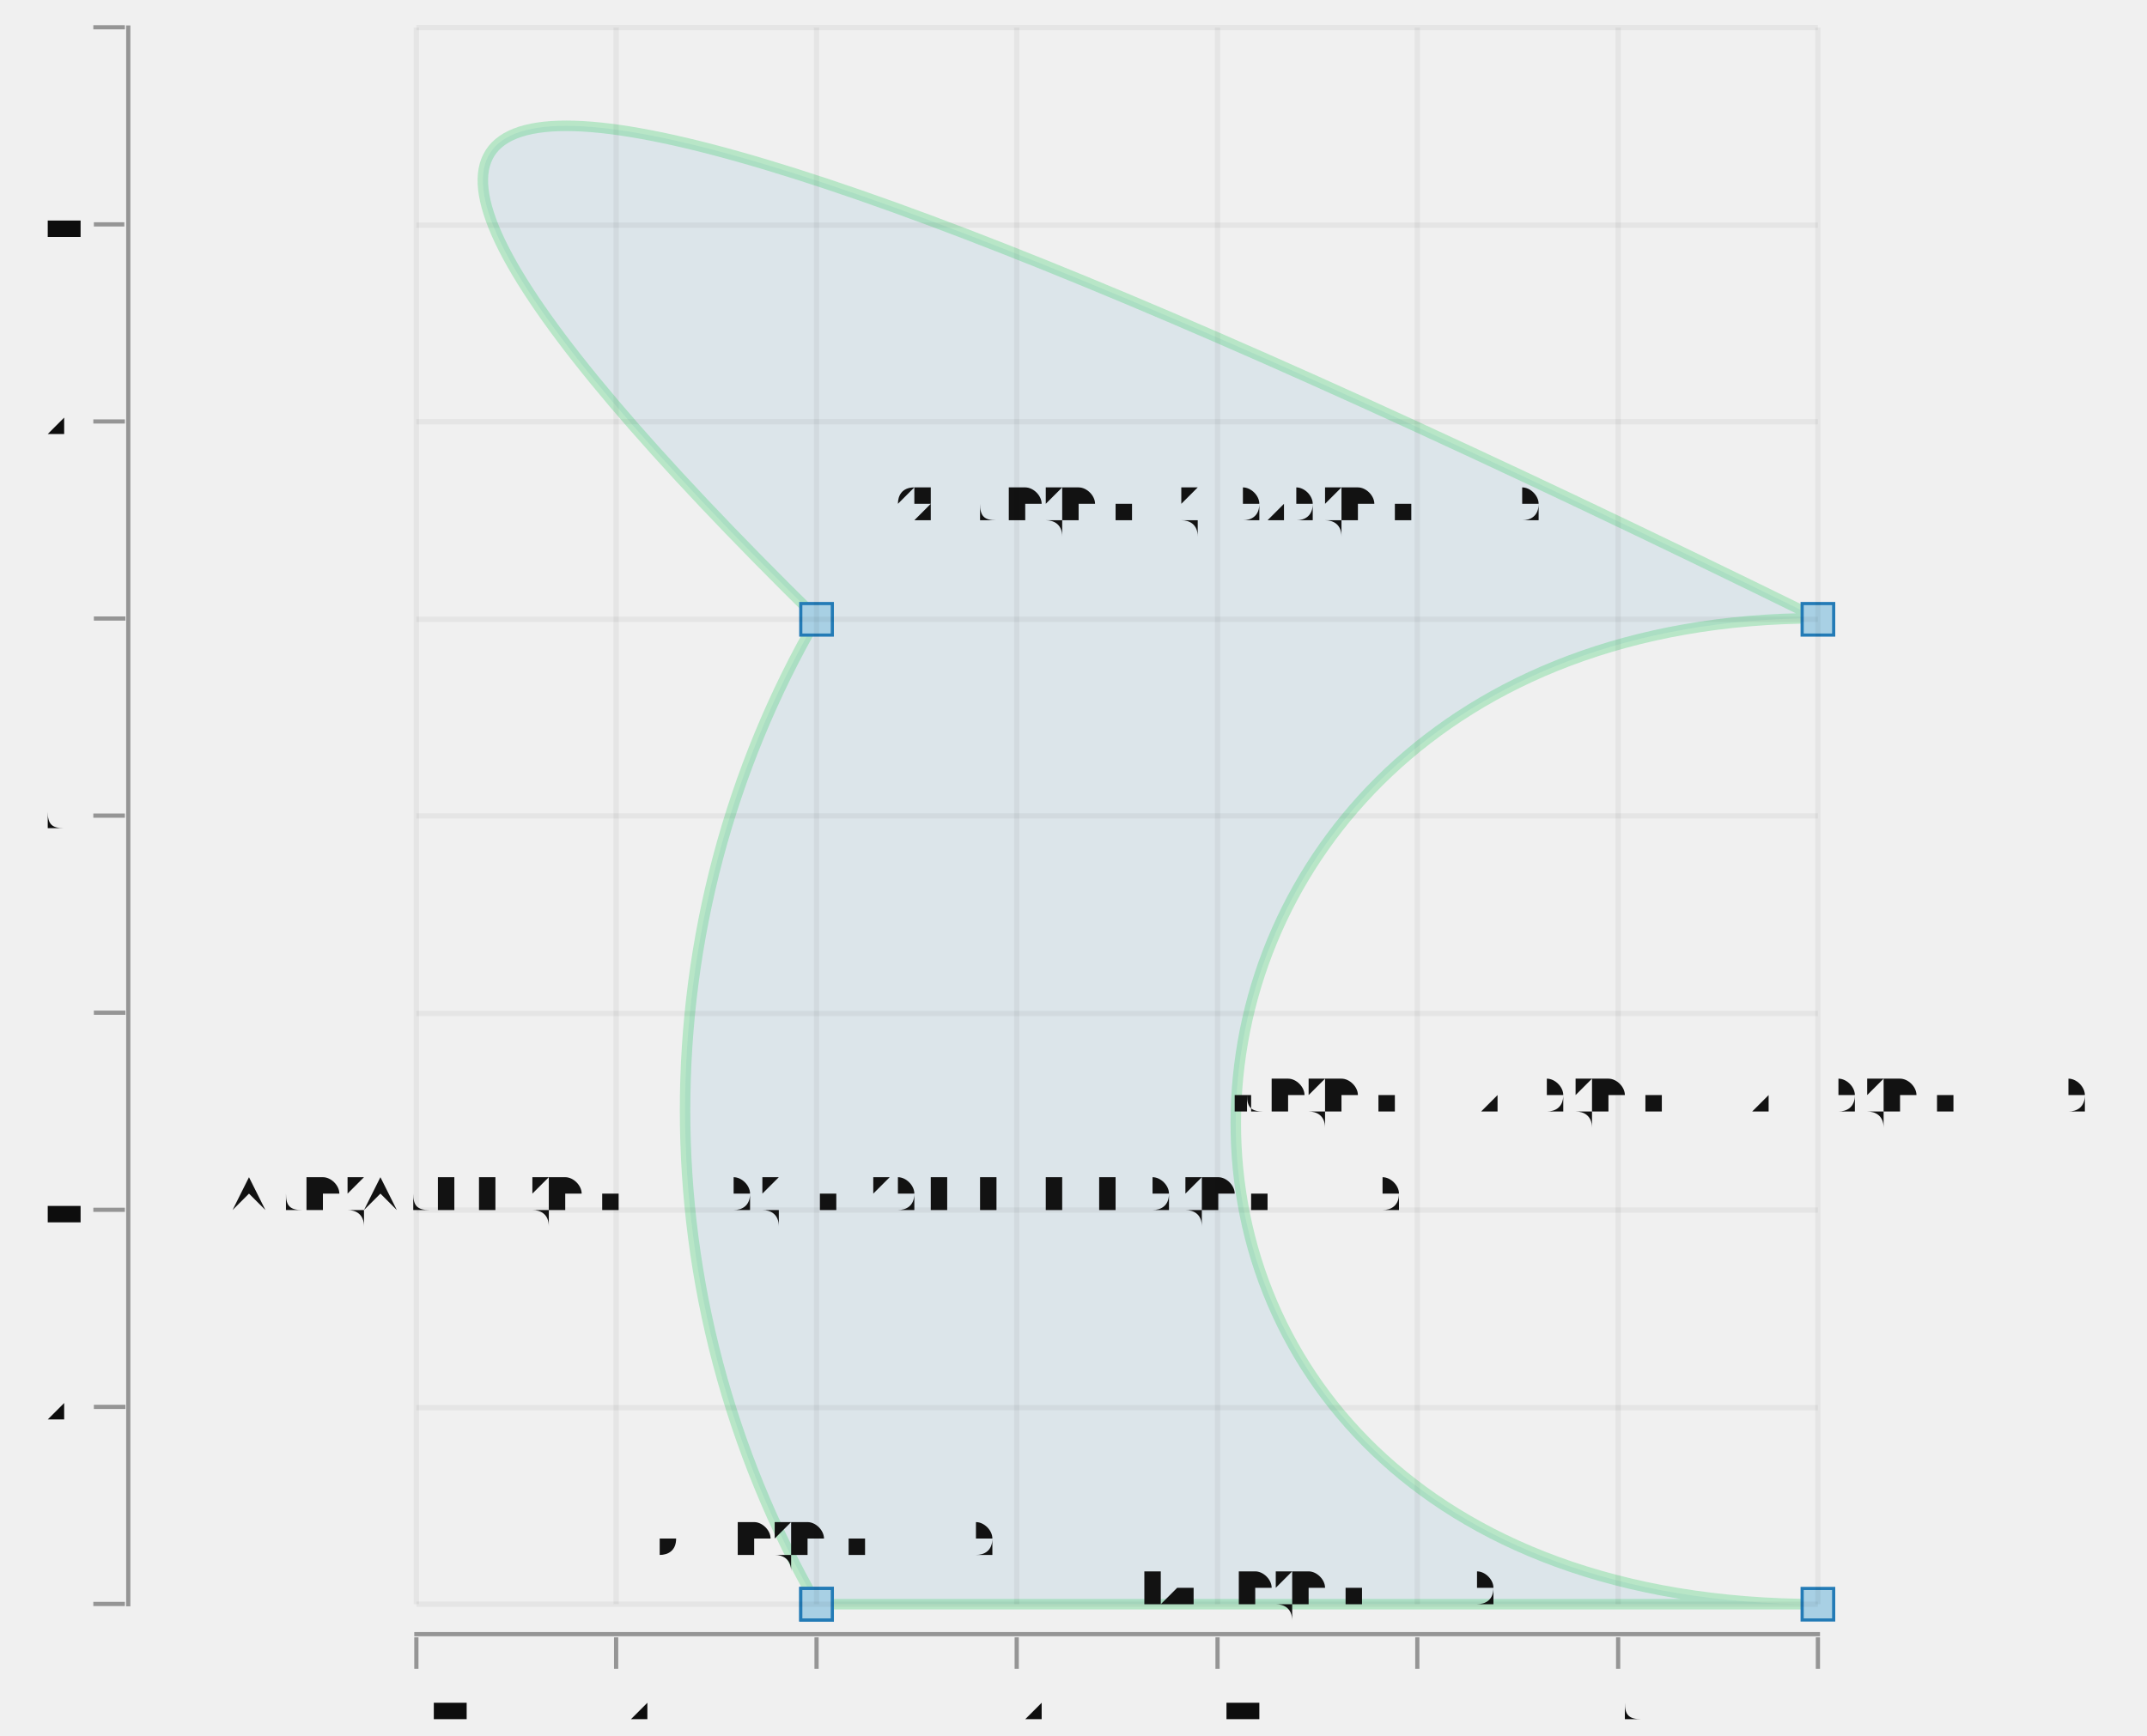
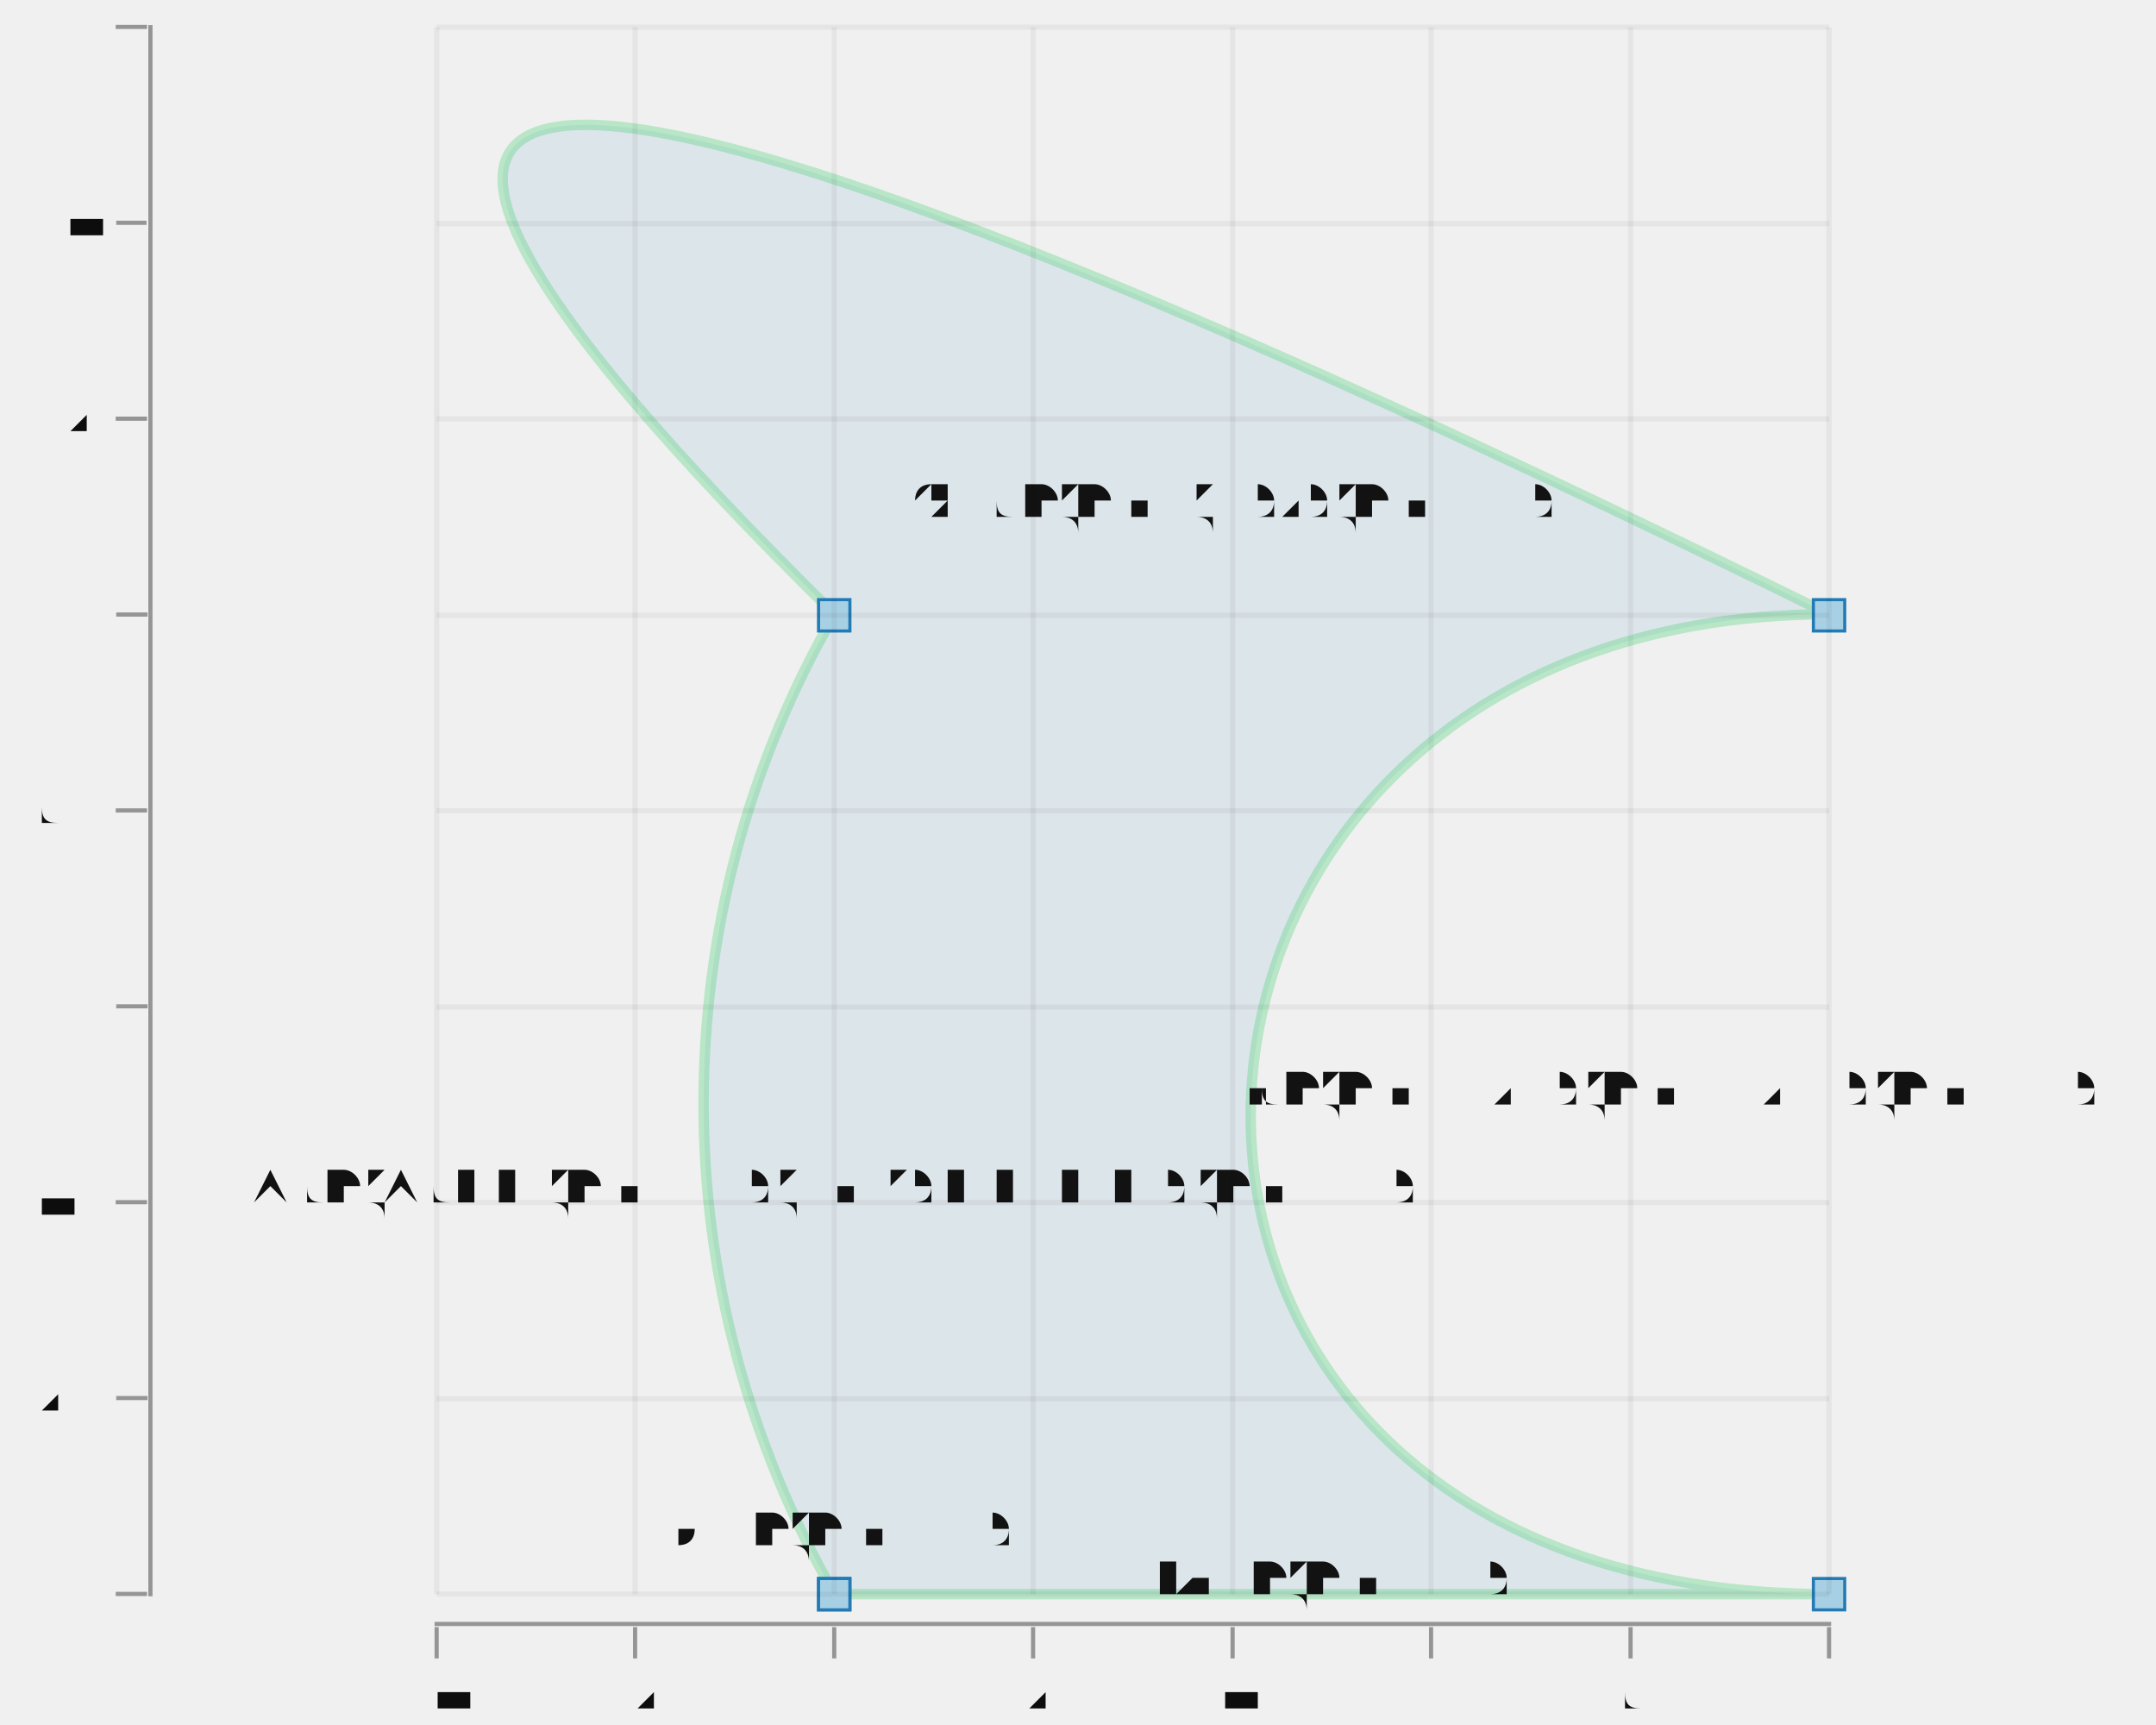
- <svg xmlns="http://www.w3.org/2000/svg" width="370.961" viewBox="-0.729 -1.526 2.042 1.651" height="300.0">
+ <svg xmlns="http://www.w3.org/2000/svg" width="375.049" viewBox="-0.751 -1.526 2.064 1.651" height="300.0">
  <style>svg {
  color-scheme: light dark;
}
{
  .canvas g, .title g, .axisbar g, .ticktext g, .tickglyph g, .ticklines g, .legendContent g text {
    fill: #0d0d0d;
  }
  .ticklines g, .tickglyph g, .legendBorder g {
    stroke: #0d0d0d;
  }
}
@media (prefers-color-scheme:dark) {
  .canvas g, .title g, .axisbar g, .ticktext g, .tickglyph g, .ticklines g, .legendContent g text {
    fill: #f0f0f0;
  }
  .ticklines g, .tickglyph g, .legendBorder g {
    stroke: #f0f0f0;
  }
}</style>
  <g class="chart">
    <g class="path">
-       <g stroke-opacity="0.3" fill="#1f78b5" stroke="#33cc66" stroke-width="1.0e-2" fill-opacity="0.1">
+       <g fill="#1f78b5" stroke="#33cc66" stroke-width="1.0e-2" fill-opacity="0.1" stroke-opacity="0.3">
        <path d="M 0.048,0 L 1.0,0 C 0.238,0 0.286,-0.938 1.0,-0.938 Q -0.905,-1.875 0.048,-0.938 A 0.949 0.941 30.0 0 0 0.048,0" />
      </g>
-       <g stroke-opacity="1.0" fill="#a6cfe3" stroke="#1f78b5" stroke-width="3.0e-3" fill-opacity="1.0">
-         <rect width="3.0e-2" x="3.261904761904767e-2" y="-1.4999999999999555e-2" height="3.0e-2" />
-         <rect width="2.9999999999999916e-2" x="0.985" y="-1.4999999999999555e-2" height="3.0e-2" />
-         <rect width="2.9999999999999916e-2" x="0.985" y="-0.952" height="3.0000000000000027e-2" />
-         <rect width="3.0e-2" x="3.261904761904767e-2" y="-0.952" height="3.0000000000000027e-2" />
-         <rect width="3.0e-2" x="3.261904761904767e-2" y="-1.4999999999999555e-2" height="3.0e-2" />
+       <g fill="#a6cfe3" stroke="#1f78b5" stroke-width="3.0e-3" fill-opacity="1.0" stroke-opacity="1.0">
+         <rect x="3.261904761904767e-2" width="3.0e-2" y="-1.4999999999999555e-2" height="3.0e-2" />
+         <rect x="0.985" width="2.9999999999999916e-2" y="-1.4999999999999555e-2" height="3.0e-2" />
+         <rect x="0.985" width="2.9999999999999916e-2" y="-0.952" height="3.0000000000000027e-2" />
+         <rect x="3.261904761904767e-2" width="3.0e-2" y="-0.952" height="3.0000000000000027e-2" />
+         <rect x="3.261904761904767e-2" width="3.0e-2" y="-1.4999999999999555e-2" height="3.0e-2" />
      </g>
      <g fill="#0d0d0d" stroke="none" stroke-width="0.0" font-size="4.761904761904763e-2" fill-opacity="1.0" text-anchor="middle">
        <text x="4.761904761904767e-2" y="-4.687499999999957e-2">StartP (Point 0 0)</text>
        <text x="0.524" y="4.440892098500626e-16">LineP (Point 1 0)</text>
        <text x="0.81" y="-0.469">CubicP (Point 0.2 0) (Point 0.25 1) (Point 1 1)</text>
        <text x="0.429" y="-1.031">QuadP (Point (-1) 2) (Point 0 1)</text>
        <text x="4.761904761904767e-2" y="-0.375">ArcP (ArcInfo (Point 1 1) (-pi / 6) False False) (Point 0 0)</text>
      </g>
    </g>
  </g>
  <g class="hud">
    <g class="frame">
-       <g stroke-opacity="0.0" fill="#ffffff" stroke="#000000" stroke-width="0.0" fill-opacity="2.0e-2">
-         <rect width="1.908" x="-0.595" y="-1.5" height="1.517" />
+       <g fill="#ffffff" stroke="#000000" stroke-width="0.0" fill-opacity="2.0e-2" stroke-opacity="0.0">
+         <rect x="-0.595" width="1.908" y="-1.5" height="1.517" />
      </g>
    </g>
    <g class="axis">
      <g class="ticks">
        <g class="tickglyph">
-           <g stroke-opacity="0.4" fill="#0d0d0d" stroke="#0d0d0d" stroke-width="4.0e-3" fill-opacity="0.4">
+           <g fill="#0d0d0d" stroke="#0d0d0d" stroke-width="4.0e-3" fill-opacity="0.4" stroke-opacity="0.4">
            <g transform="rotate(-90.0, -0.6252381, 6.661338147750939e-16)">
              <polyline points="-0.625,1.5000000000000666e-2 -0.625,-1.4999999999999333e-2" />
            </g>
            <g transform="rotate(-90.0, -0.6252381, -0.1875)">
              <polyline points="-0.625,-0.172 -0.625,-0.202" />
            </g>
            <g transform="rotate(-90.0, -0.6252381, -0.375)">
              <polyline points="-0.625,-0.36 -0.625,-0.39" />
            </g>
            <g transform="rotate(-90.0, -0.6252381, -0.5625)">
              <polyline points="-0.625,-0.547 -0.625,-0.577" />
            </g>
            <g transform="rotate(-90.0, -0.6252381, -0.75)">
              <polyline points="-0.625,-0.735 -0.625,-0.765" />
            </g>
            <g transform="rotate(-90.0, -0.6252381, -0.9375)">
              <polyline points="-0.625,-0.922 -0.625,-0.952" />
            </g>
            <g transform="rotate(-90.0, -0.6252381, -1.125)">
              <polyline points="-0.625,-1.11 -0.625,-1.14" />
            </g>
            <g transform="rotate(-90.0, -0.6252381, -1.3125)">
              <polyline points="-0.625,-1.298 -0.625,-1.327" />
            </g>
            <g transform="rotate(-90.0, -0.6252381, -1.5)">
              <polyline points="-0.625,-1.485 -0.625,-1.515" />
            </g>
          </g>
        </g>
        <g class="ticktext">
          <g fill="#0d0d0d" stroke="none" stroke-width="0.0" font-size="5.0e-2" fill-opacity="1.0" text-anchor="end">
-             <text x="-0.661" y="1.3750000000000668e-2">0</text>
-             <text x="-0.661" y="-0.174">0.2</text>
-             <text x="-0.661" y="-0.361">0.4</text>
-             <text x="-0.661" y="-0.549">0.6</text>
-             <text x="-0.661" y="-0.736">0.8</text>
-             <text x="-0.661" y="-0.924">1</text>
+             <text x="-0.661" y="1.3750000000000668e-2">0.0</text>
+             <text x="-0.661" y="-0.174">0.20</text>
+             <text x="-0.661" y="-0.361">0.40</text>
+             <text x="-0.661" y="-0.549">0.60</text>
+             <text x="-0.661" y="-0.736">0.80</text>
+             <text x="-0.661" y="-0.924">1.0</text>
            <text x="-0.661" y="-1.111">1.2</text>
            <text x="-0.661" y="-1.299">1.4</text>
            <text x="-0.661" y="-1.486">1.6</text>
          </g>
        </g>
        <g class="ticklines">
-           <g stroke-opacity="5.0e-2" fill="none" stroke="#0d0d0d" stroke-width="5.0e-3">
+           <g fill="none" stroke="#0d0d0d" stroke-width="5.0e-3" stroke-opacity="5.0e-2">
            <polyline points="-0.333,6.661338147750939e-16 1.0,6.661338147750939e-16" />
            <polyline points="-0.333,-0.187 1.0,-0.187" />
            <polyline points="-0.333,-0.375 1.0,-0.375" />
            <polyline points="-0.333,-0.562 1.0,-0.562" />
            <polyline points="-0.333,-0.75 1.0,-0.75" />
            <polyline points="-0.333,-0.937 1.0,-0.937" />
            <polyline points="-0.333,-1.125 1.0,-1.125" />
            <polyline points="-0.333,-1.312 1.0,-1.312" />
            <polyline points="-0.333,-1.5 1.0,-1.5" />
          </g>
        </g>
      </g>
      <g class="axisbar">
-         <g stroke-opacity="0.0" fill="#0d0d0d" stroke="#000000" stroke-width="0.0" fill-opacity="0.4">
-           <rect width="4.0000000000000036e-3" x="-0.609" y="-1.502" height="1.504" />
+         <g fill="#0d0d0d" stroke="#000000" stroke-width="0.0" fill-opacity="0.4" stroke-opacity="0.0">
+           <rect x="-0.609" width="4.0000000000000036e-3" y="-1.502" height="1.504" />
        </g>
      </g>
    </g>
    <g class="axis">
      <g class="ticks">
        <g class="tickglyph">
-           <g stroke-opacity="0.4" fill="#0d0d0d" stroke="#0d0d0d" stroke-width="4.0e-3" fill-opacity="0.4">
+           <g fill="#0d0d0d" stroke="#0d0d0d" stroke-width="4.0e-3" fill-opacity="0.4" stroke-opacity="0.4">
            <polyline points="-0.333,6.150000000000044e-2 -0.333,3.1500000000000444e-2" />
            <polyline points="-0.143,6.150000000000044e-2 -0.143,3.1500000000000444e-2" />
            <polyline points="4.761904761904767e-2,6.150000000000044e-2 4.761904761904767e-2,3.1500000000000444e-2" />
            <polyline points="0.238,6.150000000000044e-2 0.238,3.1500000000000444e-2" />
            <polyline points="0.429,6.150000000000044e-2 0.429,3.1500000000000444e-2" />
            <polyline points="0.619,6.150000000000044e-2 0.619,3.1500000000000444e-2" />
            <polyline points="0.81,6.150000000000044e-2 0.81,3.1500000000000444e-2" />
            <polyline points="1.0,6.150000000000044e-2 1.0,3.1500000000000444e-2" />
          </g>
        </g>
        <g class="ticktext">
          <g fill="#0d0d0d" stroke="none" stroke-width="0.0" font-size="5.0e-2" fill-opacity="1.0" text-anchor="middle">
-             <text x="-0.333" y="0.11">-0.4</text>
-             <text x="-0.143" y="0.11">-0.2</text>
-             <text x="4.761904761904767e-2" y="0.11">0</text>
-             <text x="0.238" y="0.11">0.2</text>
-             <text x="0.429" y="0.11">0.4</text>
-             <text x="0.619" y="0.11">0.6</text>
-             <text x="0.81" y="0.11">0.8</text>
-             <text x="1.0" y="0.11">1</text>
+             <text x="-0.333" y="0.11">-0.40</text>
+             <text x="-0.143" y="0.11">-0.20</text>
+             <text x="4.761904761904767e-2" y="0.11">0.0</text>
+             <text x="0.238" y="0.11">0.20</text>
+             <text x="0.429" y="0.11">0.40</text>
+             <text x="0.619" y="0.11">0.60</text>
+             <text x="0.81" y="0.11">0.80</text>
+             <text x="1.0" y="0.11">1.0</text>
          </g>
        </g>
        <g class="ticklines">
-           <g stroke-opacity="5.0e-2" fill="none" stroke="#0d0d0d" stroke-width="5.0e-3">
+           <g fill="none" stroke="#0d0d0d" stroke-width="5.0e-3" stroke-opacity="5.0e-2">
            <polyline points="-0.333,6.661338147750939e-16 -0.333,-1.5" />
            <polyline points="-0.143,6.661338147750939e-16 -0.143,-1.5" />
            <polyline points="4.761904761904767e-2,6.661338147750939e-16 4.761904761904767e-2,-1.5" />
            <polyline points="0.238,6.661338147750939e-16 0.238,-1.5" />
            <polyline points="0.429,6.661338147750939e-16 0.429,-1.5" />
            <polyline points="0.619,6.661338147750939e-16 0.619,-1.5" />
            <polyline points="0.81,6.661338147750939e-16 0.81,-1.5" />
            <polyline points="1.0,6.661338147750939e-16 1.0,-1.5" />
          </g>
        </g>
      </g>
      <g class="axisbar">
-         <g stroke-opacity="0.0" fill="#0d0d0d" stroke="#000000" stroke-width="0.0" fill-opacity="0.4">
-           <rect width="1.337" x="-0.335" y="2.6500000000000447e-2" height="3.999999999999997e-3" />
+         <g fill="#0d0d0d" stroke="#000000" stroke-width="0.0" fill-opacity="0.4" stroke-opacity="0.0">
+           <rect x="-0.335" width="1.337" y="2.6500000000000447e-2" height="3.999999999999997e-3" />
        </g>
      </g>
    </g>
  </g>
</svg>
